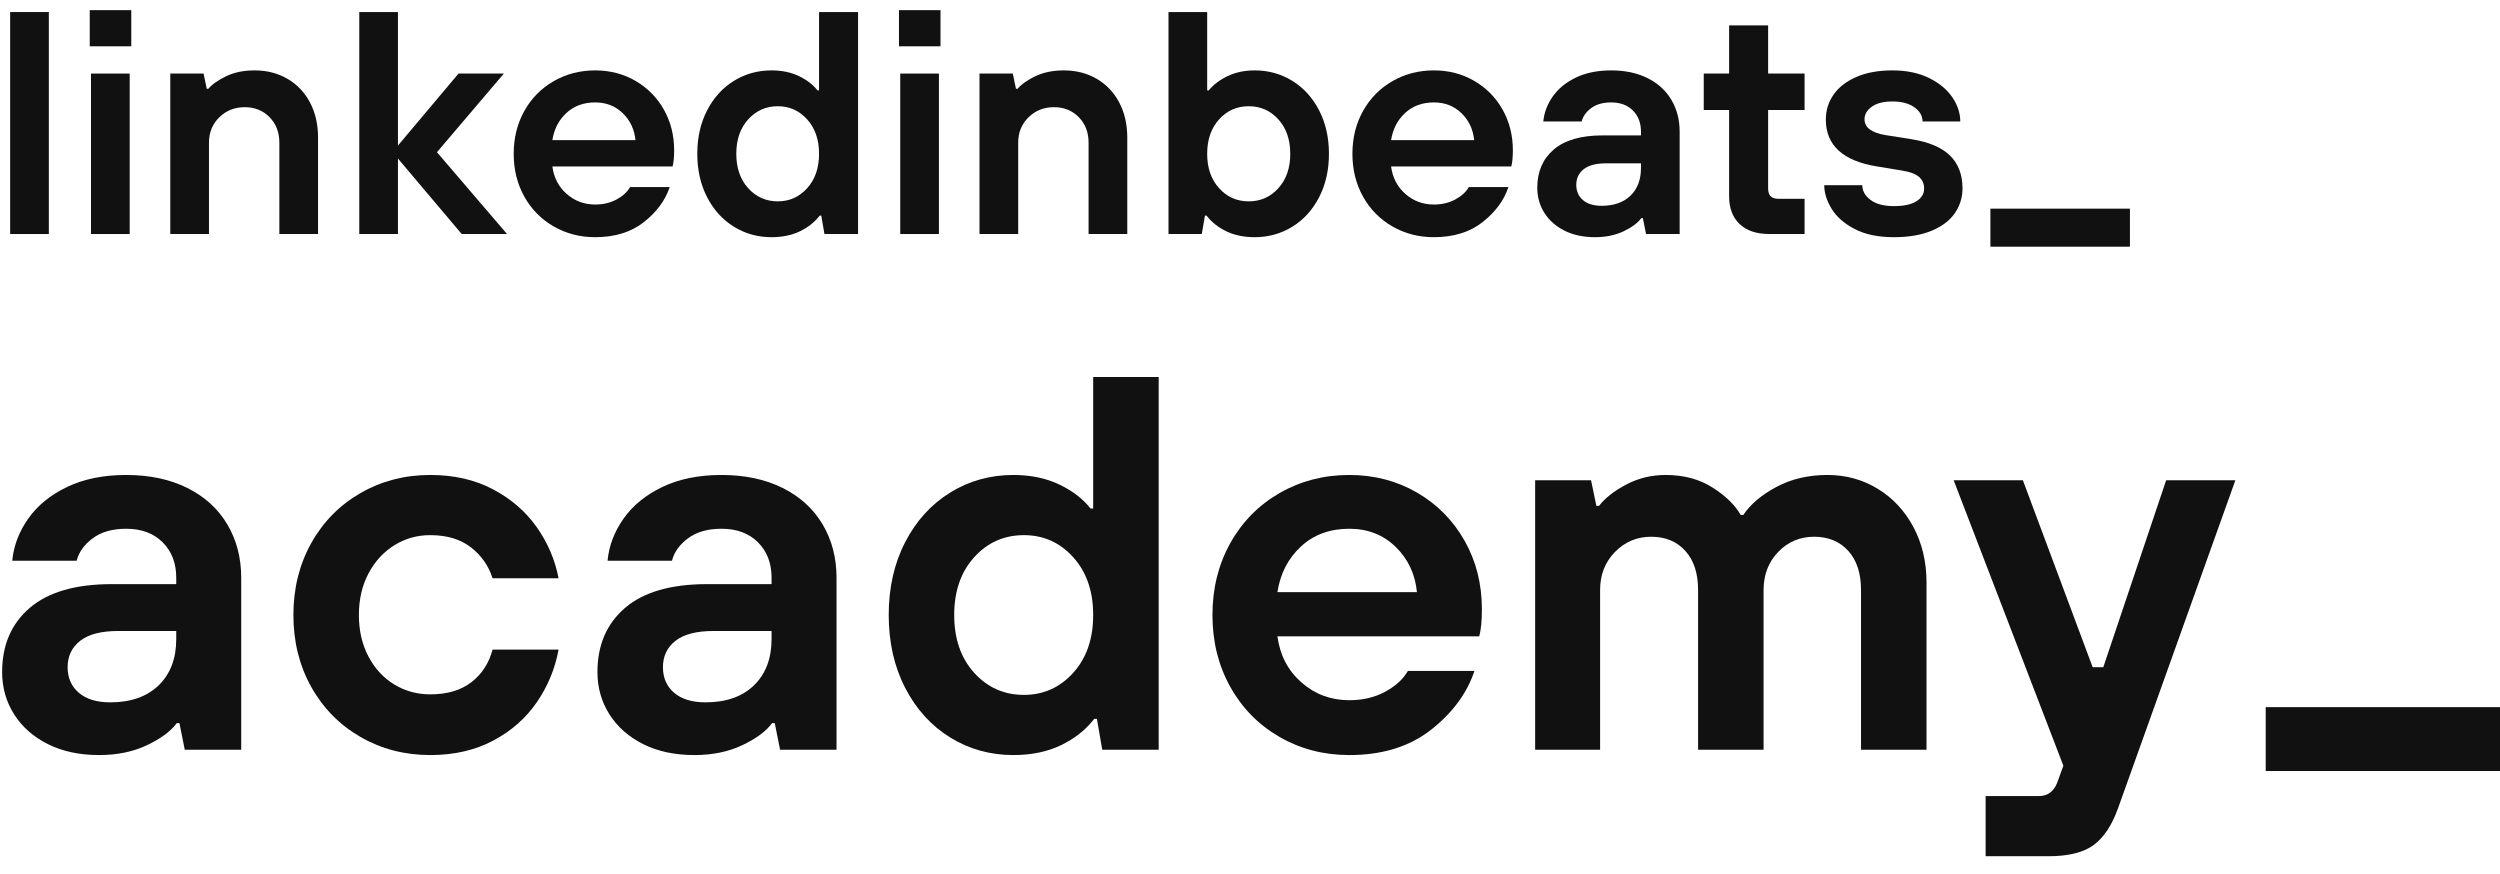
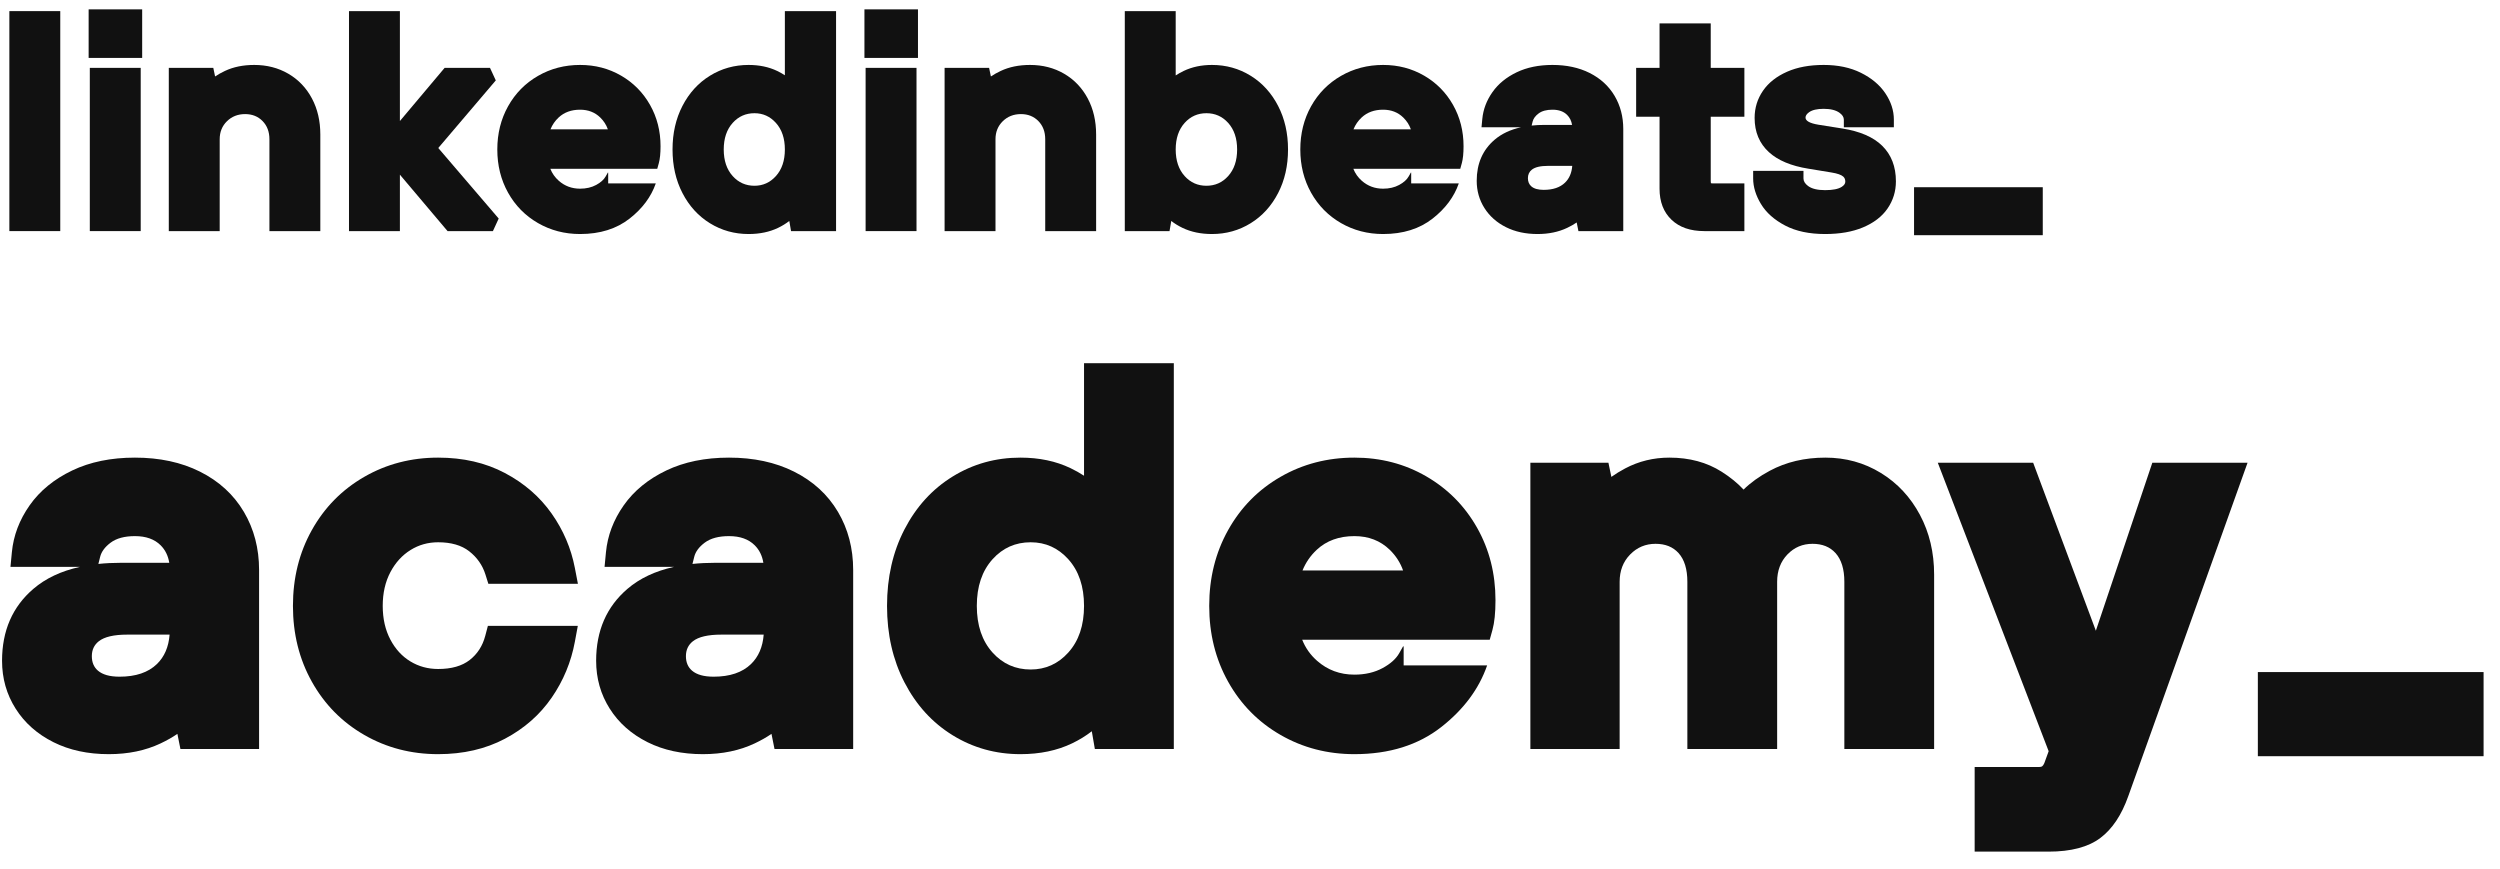
- <svg xmlns="http://www.w3.org/2000/svg" viewBox="0 0 4695.0 1640" width="4695.0" height="1640" role="img" aria-label="LinkedIn Beats academy">
-   <g transform="translate(0 0) scale(0.595504)">
-     <g transform="translate(-37 738) scale(1 -1)">
-       <path fill="#111111" transform="translate(0.000 0)" d="M191 0H69V700H191Z" />
-       <path fill="#111111" transform="translate(260.000 0)" d="M186 0H64V506H186ZM191 592H60V706H191Z" />
-       <path fill="#111111" transform="translate(510.000 0)" d="M64 0V506H169L179 458H184Q203 480 241.0 498.0Q279 516 330 516Q388 516 433.5 489.5Q479 463 504.5 415.0Q530 367 530 304V0H408V288Q408 337 377.0 368.5Q346 400 299 400Q251 400 218.5 368.0Q186 336 186 288V0Z" />
-       <path fill="#111111" transform="translate(1101.000 0)" d="M191 0H69V700H191V279L382 506H525L314 258L535 0H392L191 238Z" />
-       <path fill="#111111" transform="translate(1620.000 0)" d="M37 253Q37 328 70.5 388.0Q104 448 163.0 482.0Q222 516 294 516Q364 516 421.0 483.0Q478 450 510.5 392.5Q543 335 543 264Q543 231 538 213H159Q166 160 204.0 126.5Q242 93 294 93Q332 93 361.5 109.0Q391 125 404 148H529Q508 85 447.5 37.5Q387 -10 294 -10Q222 -10 163.0 24.0Q104 58 70.5 118.0Q37 178 37 253ZM421 296Q416 347 381.0 381.0Q346 415 294 415Q239 415 203.0 381.5Q167 348 159 296Z" />
-       <path fill="#111111" transform="translate(2199.000 0)" d="M37 253Q37 330 68.0 390.0Q99 450 152.5 483.0Q206 516 271 516Q320 516 357.5 498.0Q395 480 416 453H421V700H544V0H438L428 58H423Q399 27 360.5 8.5Q322 -10 271 -10Q206 -10 152.5 23.0Q99 56 68.0 116.0Q37 176 37 253ZM421 253Q421 320 383.5 361.5Q346 403 291 403Q235 403 197.5 361.5Q160 320 160 253Q160 186 197.5 144.5Q235 103 291 103Q346 103 383.5 144.5Q421 186 421 253Z" />
-       <path fill="#111111" transform="translate(2812.000 0)" d="M186 0H64V506H186ZM191 592H60V706H191Z" />
-       <path fill="#111111" transform="translate(3062.000 0)" d="M64 0V506H169L179 458H184Q203 480 241.0 498.0Q279 516 330 516Q388 516 433.5 489.5Q479 463 504.5 415.0Q530 367 530 304V0H408V288Q408 337 377.0 368.5Q346 400 299 400Q251 400 218.5 368.0Q186 336 186 288V0Z" />
-       <path fill="#111111" transform="translate(3653.000 0)" d="M189 58H184L174 0H69V700H191V453H196Q218 480 255.5 498.0Q293 516 341 516Q406 516 459.5 483.0Q513 450 544.0 390.0Q575 330 575 253Q575 176 544.0 116.0Q513 56 459.5 23.0Q406 -10 341 -10Q290 -10 251.5 8.5Q213 27 189 58ZM453 253Q453 320 415.5 361.5Q378 403 322 403Q266 403 228.5 361.5Q191 320 191 253Q191 186 228.5 144.5Q266 103 322 103Q378 103 415.5 144.5Q453 186 453 253Z" />
-       <path fill="#111111" transform="translate(4265.000 0)" d="M37 253Q37 328 70.5 388.0Q104 448 163.0 482.0Q222 516 294 516Q364 516 421.0 483.0Q478 450 510.5 392.5Q543 335 543 264Q543 231 538 213H159Q166 160 204.0 126.5Q242 93 294 93Q332 93 361.5 109.0Q391 125 404 148H529Q508 85 447.5 37.5Q387 -10 294 -10Q222 -10 163.0 24.0Q104 58 70.5 118.0Q37 178 37 253ZM421 296Q416 347 381.0 381.0Q346 415 294 415Q239 415 203.0 381.5Q167 348 159 296Z" />
-       <path fill="#111111" transform="translate(4844.000 0)" d="M41 146Q41 222 93.0 266.5Q145 311 247 311H368V323Q368 364 342.5 389.5Q317 415 274 415Q235 415 211.0 397.0Q187 379 181 355H60Q64 397 90.0 434.0Q116 471 163.0 493.5Q210 516 274 516Q340 516 389.0 491.5Q438 467 464.0 423.0Q490 379 490 323V0H384L374 50H369Q352 27 313.0 8.5Q274 -10 223 -10Q168 -10 127.0 10.5Q86 31 63.5 66.5Q41 102 41 146ZM368 208V223H259Q211 223 187.5 204.5Q164 186 164 155Q164 125 185.0 107.0Q206 89 244 89Q302 89 335.0 121.0Q368 153 368 208Z" />
-       <path fill="#111111" transform="translate(5385.000 0)" d="M232 0Q171 0 138.0 31.5Q105 63 105 119V391H25V506H105V658H228V506H343V391H228V144Q228 127 236.0 119.0Q244 111 261 111H343V0Z" />
-       <path fill="#111111" transform="translate(5763.000 0)" d="M27 154H147Q147 127 173.0 107.5Q199 88 247 88Q294 88 318.0 103.5Q342 119 342 143Q342 166 326.0 180.0Q310 194 273 200L194 213Q32 239 32 361Q32 404 56.0 439.0Q80 474 127.5 495.0Q175 516 242 516Q309 516 357.5 492.0Q406 468 431.0 431.0Q456 394 456 355H337Q337 381 311.5 399.5Q286 418 242 418Q200 418 177.0 401.5Q154 385 154 362Q154 323 220 312L302 299Q384 286 423.5 247.5Q463 209 463 144Q463 101 439.0 66.0Q415 31 366.0 10.5Q317 -10 247 -10Q172 -10 122.5 16.0Q73 42 50.0 80.0Q27 118 27 154Z" />
+ <svg xmlns="http://www.w3.org/2000/svg" viewBox="0 0 4873.0 1692" width="4873.0" height="1692" role="img" aria-label="LinkedIn Beats academy">
+   <g transform="translate(0 0) scale(0.570207)">
+     <g transform="translate(-11 764) scale(1 -1)">
+       <path fill="#111111" transform="translate(0.000 0)" d="M43.0 -26.0H217.0V726.0H43.0Z" />
+       <path fill="#111111" transform="translate(280.000 0)" d="M212.0 -26.0V532.0H38.0V-26.0ZM217.0 566.0V732.0H34.0V566.0Z" />
+       <path fill="#111111" transform="translate(550.000 0)" d="M38.0 -26.0H212.0V288.0Q212.0 325.112 236.742 349.473Q261.652 374.0 299.0 374.0Q335.108 374.0 358.469 350.263Q382.0 326.352 382.0 288.0V-26.0H556.0V304.0Q556.0 373.478 527.461 427.198Q498.486 481.739 446.585 511.967Q395.02 542.0 330.0 542.0Q273.153 542.0 229.87 521.497Q211.125 512.618 196.259 502.634L190.142 532.0H38.0Z" />
+       <path fill="#111111" transform="translate(1161.000 0)" d="M217.0 -26.0V166.918L379.926 -26L535.0 -26.0L554.746 16.914L348.186 258.057L544.803 489.152L525.0 532.0H369.897L217.0 350.284V726.0H43.0V-26.0Z" />
+       <path fill="#111111" transform="translate(1700.000 0)" d="M11.0 253.0Q11.0 171.233 47.799 105.325Q84.798 39.057 150.018 1.473Q215.045 -36.0 294.0 -36.0Q395.987 -36 463.556 17.05Q528.879 68.336 552.721 137.0H390.0V174.0H388.83L381.365 160.793Q372.04 144.295 349.104 131.855Q325.403 119.0 294.0 119.0Q251.824 119.0 221.194 146.003Q201.676 163.209 192.255 187.0H557.762L563.051 206.041Q569.0 227.456 569.0 264.0Q569.0 341.839 533.135 405.293Q497.152 468.955 434.027 505.501Q370.983 542.0 294.0 542.0Q215.045 542.0 150.018 504.527Q84.798 466.943 47.799 400.675Q11.0 334.767 11.0 253.0ZM388.902 322.0H192.812Q202.289 345.323 220.712 362.466Q249.226 389.0 294.0 389.0Q335.451 389.0 362.884 362.351Q380.728 345.016 388.902 322.0Z" />
+       <path fill="#111111" transform="translate(2299.000 0)" d="M11.0 253.0Q11.0 169.68 44.901 104.065Q79.212 37.658 138.85 0.871Q198.626 -36.0 271.0 -36.0Q327.923 -36.0 371.761 -14.935Q392.802 -4.824 410.127 8.641L416.099 -26.0H570.0V726.0H395.0V506.695Q382.857 514.669 368.751 521.44Q325.917 542.0 271.0 542.0Q198.626 542.0 138.85 505.129Q79.212 468.342 44.901 401.935Q11.0 336.32 11.0 253.0ZM395.0 253.0Q395.0 196.007 364.209 161.932Q334.452 129.0 291.0 129.0Q246.548 129.0 216.791 161.932Q186.0 196.007 186.0 253Q186.0 309.993 216.791 344.068Q246.548 377.0 291.0 377.0Q334.452 377.0 364.209 344.068Q395.0 309.993 395.0 253.0Z" />
+       <path fill="#111111" transform="translate(2932.000 0)" d="M212.0 -26.0V532.0H38.0V-26.0ZM217.0 566.0V732.0H34.0V566.0Z" />
+       <path fill="#111111" transform="translate(3202.000 0)" d="M38.0 -26.0H212.0V288.0Q212.0 325.112 236.742 349.473Q261.652 374.0 299.0 374.0Q335.108 374.0 358.469 350.263Q382.0 326.352 382.0 288.0V-26.0H556.0V304.0Q556.0 373.478 527.461 427.198Q498.486 481.739 446.585 511.967Q395.02 542.0 330.0 542.0Q273.153 542.0 229.87 521.497Q211.125 512.618 196.259 502.634L190.142 532.0H38.0Z" />
+       <path fill="#111111" transform="translate(3813.000 0)" d="M201.873 8.641Q219.198 -4.824 240.239 -14.935Q284.077 -36.0 341.0 -36.0Q413.374 -36.0 473.15 0.871Q532.788 37.658 567.099 104.065Q601.0 169.68 601.0 253.0Q601.0 336.32 567.099 401.935Q532.788 468.342 473.15 505.129Q413.374 542.0 341.0 542.0Q287.083 542.0 244.249 521.44Q229.625 514.42 217.0 506.114V726.0H43.0V-26.0H195.901L201.873 8.641ZM427.0 253.0Q427.0 196.007 396.209 161.932Q366.452 129.0 322.0 129.0Q277.548 129.0 247.791 161.932Q217.0 196.007 217.0 253Q217.0 309.993 247.791 344.068Q277.548 377.0 322.0 377.0Q366.452 377.0 396.209 344.068Q427.0 309.993 427.0 253.0Z" />
+       <path fill="#111111" transform="translate(4445.000 0)" d="M11.0 253.0Q11.0 171.233 47.799 105.325Q84.798 39.057 150.018 1.473Q215.045 -36.0 294.0 -36.0Q395.987 -36 463.556 17.05Q528.879 68.336 552.721 137.0H390.0V174.0H388.83L381.365 160.793Q372.04 144.295 349.104 131.855Q325.403 119.0 294.0 119.0Q251.824 119.0 221.194 146.003Q201.676 163.209 192.255 187.0H557.762L563.051 206.041Q569.0 227.456 569.0 264.0Q569.0 341.839 533.135 405.293Q497.152 468.955 434.027 505.501Q370.983 542.0 294.0 542.0Q215.045 542.0 150.018 504.527Q84.798 466.943 47.799 400.675Q11.0 334.767 11.0 253.0ZM388.902 322.0H192.812Q202.289 345.323 220.712 362.466Q249.226 389.0 294.0 389.0Q335.451 389.0 362.884 362.351Q380.728 345.016 388.902 322.0Z" />
+       <path fill="#111111" transform="translate(5044.000 0)" d="M15.0 146.0Q15.0 94.455 41.539 52.581Q67.908 10.977 115.372 -12.755Q161.862 -36.0 223.0 -36.0Q279.854 -36.0 324.143 -14.991Q342.459 -6.303 356.777 3.542L362.685 -26.0H516.0V323.0Q516.0 386.108 486.384 436.227Q456.484 486.827 400.628 514.755Q346.138 542.0 274.0 542.0Q204.097 542.0 151.773 516.951Q98.638 491.514 68.727 448.949Q38.77 406.317 34.117 357.465L31.406 329.0H166.62Q111.849 316.851 76.095 286.254Q15.0 233.971 15.0 146.0ZM341.584 197.0Q338.769 160.872 316.9 139.665Q291.464 115.0 244.0 115.0Q215.618 115.0 201.921 126.741Q190.0 136.958 190.0 155.0Q190.0 173.378 203.583 184.071Q220.006 197.0 259.0 197.0H341.584ZM340.938 337.0H247.0Q223.738 337.0 202.749 334.796L206.224 348.694Q209.985 363.739 226.6 376.2Q243.667 389.0 274.0 389.0Q306.23 389.0 324.115 371.115Q337.642 357.589 340.938 337.0Z" />
+       <path fill="#111111" transform="translate(5605.000 0)" d="M232.0 -26.0H369.0V137.0H261.0Q256.966 137.0 254.629 137.629Q254.0 139.966 254.0 144.0V365.0H369.0V532.0H254.0V684.0H79.0V532.0H-1.0V365.0H79.0V119.0Q79.0 51.875 120.048 12.693Q160.583 -26.0 232.0 -26.0Z" />
+       <path fill="#111111" transform="translate(6003.000 0)" d="M1.0 180.0V154.0Q1.0 110.744 27.757 66.537Q54.504 22.347 110.41 -7.018Q165.587 -36.0 247.0 -36.0Q322.22 -36.0 376.035 -13.485Q432.107 9.973 460.443 51.296Q489.0 92.942 489.0 144.0Q489.0 219.965 441.648 266.119Q396.231 310.386 306.071 324.679L224.274 337.646Q180.0 345.025 180.0 362.0Q180.0 371.654 192.156 380.374Q208.362 392.0 242.0 392.0Q277.562 392.0 296.232 378.455Q311.0 367.741 311.0 355.0V329.0H482.0V355.0Q482.0 401.96 452.543 445.556Q423.694 488.254 369.031 515.303Q315.081 542.0 242.0 542.0Q169.509 542.0 116.987 518.78Q62.733 494.794 34.557 453.704Q6.0 412.058 6.0 361.0Q6 288.536 54.963 243.805Q101.203 201.561 189.778 187.345L268.838 174.335Q298.485 169.528 308.879 160.433Q316.0 154.202 316.0 143.0Q316.0 133.159 303.894 125.341Q286.334 114.0 247.0 114.0Q207.667 114.0 188.6 128.3Q173.0 140 173.0 154.0V180.0H1.0Z" />
    </g>
-     <rect data-afterbeat="true" x="6277.000" y="658" width="440" height="120" fill="#111111" />
+     <rect data-afterbeat="true" x="6543.000" y="640" width="440" height="164" fill="#111111" />
  </g>
  <g transform="translate(0 670) scale(1)">
-     <g transform="translate(-37 738) scale(1 -1)">
-       <path fill="#111111" transform="translate(0.000 0)" d="M41 146Q41 222 93.0 266.5Q145 311 247 311H368V323Q368 364 342.5 389.5Q317 415 274 415Q235 415 211.0 397.0Q187 379 181 355H60Q64 397 90.0 434.0Q116 471 163.0 493.5Q210 516 274 516Q340 516 389.0 491.5Q438 467 464.0 423.0Q490 379 490 323V0H384L374 50H369Q352 27 313.0 8.5Q274 -10 223 -10Q168 -10 127.0 10.5Q86 31 63.5 66.5Q41 102 41 146ZM368 208V223H259Q211 223 187.5 204.5Q164 186 164 155Q164 125 185.0 107.0Q206 89 244 89Q302 89 335.0 121.0Q368 153 368 208Z" />
-       <path fill="#111111" transform="translate(551.000 0)" d="M37 253Q37 328 70.5 388.0Q104 448 163.0 482.0Q222 516 294 516Q361 516 412.0 489.0Q463 462 494.0 418.0Q525 374 535 322H411Q400 357 370.5 380.0Q341 403 294 403Q257 403 226.5 384.0Q196 365 178.0 331.0Q160 297 160 253Q160 209 178.0 175.0Q196 141 226.5 122.5Q257 104 294 104Q342 104 371.5 127.0Q401 150 411 188H535Q525 134 494.0 89.0Q463 44 412.0 17.0Q361 -10 294 -10Q222 -10 163.0 24.0Q104 58 70.5 118.0Q37 178 37 253Z" />
-       <path fill="#111111" transform="translate(1118.000 0)" d="M41 146Q41 222 93.0 266.5Q145 311 247 311H368V323Q368 364 342.5 389.5Q317 415 274 415Q235 415 211.0 397.0Q187 379 181 355H60Q64 397 90.0 434.0Q116 471 163.0 493.5Q210 516 274 516Q340 516 389.0 491.5Q438 467 464.0 423.0Q490 379 490 323V0H384L374 50H369Q352 27 313.0 8.5Q274 -10 223 -10Q168 -10 127.0 10.5Q86 31 63.5 66.5Q41 102 41 146ZM368 208V223H259Q211 223 187.5 204.5Q164 186 164 155Q164 125 185.0 107.0Q206 89 244 89Q302 89 335.0 121.0Q368 153 368 208Z" />
-       <path fill="#111111" transform="translate(1669.000 0)" d="M37 253Q37 330 68.0 390.0Q99 450 152.5 483.0Q206 516 271 516Q320 516 357.5 498.0Q395 480 416 453H421V700H544V0H438L428 58H423Q399 27 360.5 8.5Q322 -10 271 -10Q206 -10 152.5 23.0Q99 56 68.0 116.0Q37 176 37 253ZM421 253Q421 320 383.5 361.5Q346 403 291 403Q235 403 197.5 361.5Q160 320 160 253Q160 186 197.5 144.5Q235 103 291 103Q346 103 383.5 144.5Q421 186 421 253Z" />
-       <path fill="#111111" transform="translate(2277.000 0)" d="M37 253Q37 328 70.5 388.0Q104 448 163.0 482.0Q222 516 294 516Q364 516 421.0 483.0Q478 450 510.5 392.5Q543 335 543 264Q543 231 538 213H159Q166 160 204.0 126.5Q242 93 294 93Q332 93 361.5 109.0Q391 125 404 148H529Q508 85 447.5 37.5Q387 -10 294 -10Q222 -10 163.0 24.0Q104 58 70.5 118.0Q37 178 37 253ZM421 296Q416 347 381.0 381.0Q346 415 294 415Q239 415 203.0 381.5Q167 348 159 296Z" />
-       <path fill="#111111" transform="translate(2856.000 0)" d="M64 0V506H169L179 458H184Q201 480 235.0 498.0Q269 516 309 516Q360 516 397.0 492.5Q434 469 450 441H455Q475 471 517.0 493.5Q559 516 613 516Q665 516 707.5 490.0Q750 464 774.5 418.0Q799 372 799 314V0H676V300Q676 347 652.0 373.5Q628 400 588 400Q548 400 520.5 371.5Q493 343 493 300V0H370V300Q370 347 346.0 373.5Q322 400 282 400Q242 400 214.0 371.5Q186 343 186 300V0Z" />
-       <path fill="#111111" transform="translate(3705.000 0)" d="M400 506H530L310 -109Q293 -157 264.5 -178.5Q236 -200 179 -200H61V-87H161Q185 -87 195 -63L207 -30L1 506H131L262 155H282Z" />
+     <g transform="translate(-11 764) scale(1 -1)">
+       <path fill="#111111" transform="translate(0.000 0)" d="M15.0 146.0Q15.0 94.455 41.539 52.581Q67.908 10.977 115.372 -12.755Q161.862 -36.0 223.0 -36.0Q279.854 -36.0 324.143 -14.991Q342.459 -6.303 356.777 3.542L362.685 -26.0H516.0V323.0Q516.0 386.108 486.384 436.227Q456.484 486.827 400.628 514.755Q346.138 542.0 274.0 542.0Q204.097 542.0 151.773 516.951Q98.638 491.514 68.727 448.949Q38.77 406.317 34.117 357.465L31.406 329.0H166.62Q111.849 316.851 76.095 286.254Q15.0 233.971 15.0 146.0ZM341.584 197.0Q338.769 160.872 316.9 139.665Q291.464 115.0 244.0 115.0Q215.618 115.0 201.921 126.741Q190.0 136.958 190.0 155.0Q190.0 173.378 203.583 184.071Q220.006 197.0 259.0 197.0H341.584ZM340.938 337.0H247.0Q223.738 337.0 202.749 334.796L206.224 348.694Q209.985 363.739 226.6 376.2Q243.667 389.0 274.0 389.0Q306.23 389.0 324.115 371.115Q337.642 357.589 340.938 337.0Z" />
+       <path fill="#111111" transform="translate(571.000 0)" d="M11.0 253.0Q11.0 171.233 47.799 105.325Q84.798 39.057 150.018 1.473Q215.045 -36.0 294.0 -36.0Q367.458 -36.0 424.165 -5.978Q480.796 24.003 515.411 74.25Q549.556 123.815 560.565 183.266L566.257 214.0H390.957L385.856 194.617Q378.09 165.107 355.513 147.504Q333.062 130.0 294.0 130.0Q264.269 130.0 239.984 144.73Q215.62 159.508 200.978 187.165Q186.0 215.458 186.0 253Q186.0 290.542 200.978 318.835Q215.698 346.639 240.247 361.932Q264.436 377.0 294.0 377.0Q332.062 377.0 354.513 359.496Q377.625 341.476 386.196 314.204L391.918 296.0H566.476L560.532 326.91Q549.476 384.402 515.255 432.975Q480.668 482.065 424.165 511.978Q367.458 542.0 294.0 542.0Q215.045 542.0 150.018 504.527Q84.798 466.943 47.799 400.675Q11.0 334.767 11.0 253.0Z" />
+       <path fill="#111111" transform="translate(1158.000 0)" d="M15.0 146.0Q15.0 94.455 41.539 52.581Q67.908 10.977 115.372 -12.755Q161.862 -36.0 223.0 -36.0Q279.854 -36.0 324.143 -14.991Q342.459 -6.303 356.777 3.542L362.685 -26.0H516.0V323.0Q516.0 386.108 486.384 436.227Q456.484 486.827 400.628 514.755Q346.138 542.0 274.0 542.0Q204.097 542.0 151.773 516.951Q98.638 491.514 68.727 448.949Q38.77 406.317 34.117 357.465L31.406 329.0H166.62Q111.849 316.851 76.095 286.254Q15.0 233.971 15.0 146.0ZM341.584 197.0Q338.769 160.872 316.9 139.665Q291.464 115.0 244.0 115.0Q215.618 115.0 201.921 126.741Q190.0 136.958 190.0 155.0Q190.0 173.378 203.583 184.071Q220.006 197.0 259.0 197.0H341.584ZM340.938 337.0H247.0Q223.738 337.0 202.749 334.796L206.224 348.694Q209.985 363.739 226.6 376.2Q243.667 389.0 274.0 389.0Q306.23 389.0 324.115 371.115Q337.642 357.589 340.938 337.0Z" />
+       <path fill="#111111" transform="translate(1729.000 0)" d="M11.0 253.0Q11.0 169.68 44.901 104.065Q79.212 37.658 138.85 0.871Q198.626 -36.0 271.0 -36.0Q327.923 -36.0 371.761 -14.935Q392.802 -4.824 410.127 8.641L416.099 -26.0H570.0V726.0H395.0V506.695Q382.857 514.669 368.751 521.44Q325.917 542.0 271.0 542.0Q198.626 542.0 138.85 505.129Q79.212 468.342 44.901 401.935Q11.0 336.32 11.0 253.0ZM395.0 253.0Q395.0 196.007 364.209 161.932Q334.452 129.0 291.0 129.0Q246.548 129.0 216.791 161.932Q186.0 196.007 186.0 253Q186.0 309.993 216.791 344.068Q246.548 377.0 291.0 377.0Q334.452 377.0 364.209 344.068Q395.0 309.993 395.0 253.0Z" />
+       <path fill="#111111" transform="translate(2357.000 0)" d="M11.0 253.0Q11.0 171.233 47.799 105.325Q84.798 39.057 150.018 1.473Q215.045 -36.0 294.0 -36.0Q395.987 -36 463.556 17.05Q528.879 68.336 552.721 137.0H390.0V174.0H388.83L381.365 160.793Q372.04 144.295 349.104 131.855Q325.403 119.0 294.0 119.0Q251.824 119.0 221.194 146.003Q201.676 163.209 192.255 187.0H557.762L563.051 206.041Q569.0 227.456 569.0 264.0Q569.0 341.839 533.135 405.293Q497.152 468.955 434.027 505.501Q370.983 542.0 294.0 542.0Q215.045 542.0 150.018 504.527Q84.798 466.943 47.799 400.675Q11.0 334.767 11.0 253.0ZM388.902 322.0H192.812Q202.289 345.323 220.712 362.466Q249.226 389.0 294.0 389.0Q335.451 389.0 362.884 362.351Q380.728 345.016 388.902 322.0Z" />
+       <path fill="#111111" transform="translate(2956.000 0)" d="M38.0 -26.0H212.0V300.0Q212.0 332.365 232.547 353.279Q252.905 374.0 282.0 374.0Q310.469 374.0 326.729 356.047Q344.0 336.976 344.0 300.0V-26.0H519.0V300.0Q519.0 332.501 539.21 353.446Q559.042 374.0 588.0 374.0Q616.469 374.0 632.729 356.047Q650.0 336.976 650.0 300.0V-26.0H825.0V314.0Q825.0 378.492 797.448 430.222Q769.616 482.479 721.068 512.179Q672.322 542.0 613.0 542.0Q552.474 542.0 504.722 516.418Q474.191 500.062 453.528 479.681Q436.424 498.261 410.94 514.447Q367.559 542.0 309.0 542.0Q262.542 542.0 222.835 520.979Q208.019 513.135 195.881 504.45L190.142 532.0H38.0Z" />
+       <path fill="#111111" transform="translate(3825.000 0)" d="M381.311 532.0 271.243 204.594 149.048 532.0H-36.847L179.243 -30.252L170.796 -53.48Q168.769 -58.162 166.506 -59.759Q164.748 -61.0 161.0 -61.0H35.0V-226.0H179.0Q244.707 -226.0 280.158 -199.256Q314.899 -173.049 334.481 -117.757L566.914 532.0Z" />
    </g>
-     <rect data-afterbeat="true" x="4255.000" y="658" width="440" height="120" fill="#111111" />
+     <rect data-afterbeat="true" x="4401.000" y="640" width="440" height="164" fill="#111111" />
  </g>
</svg>
